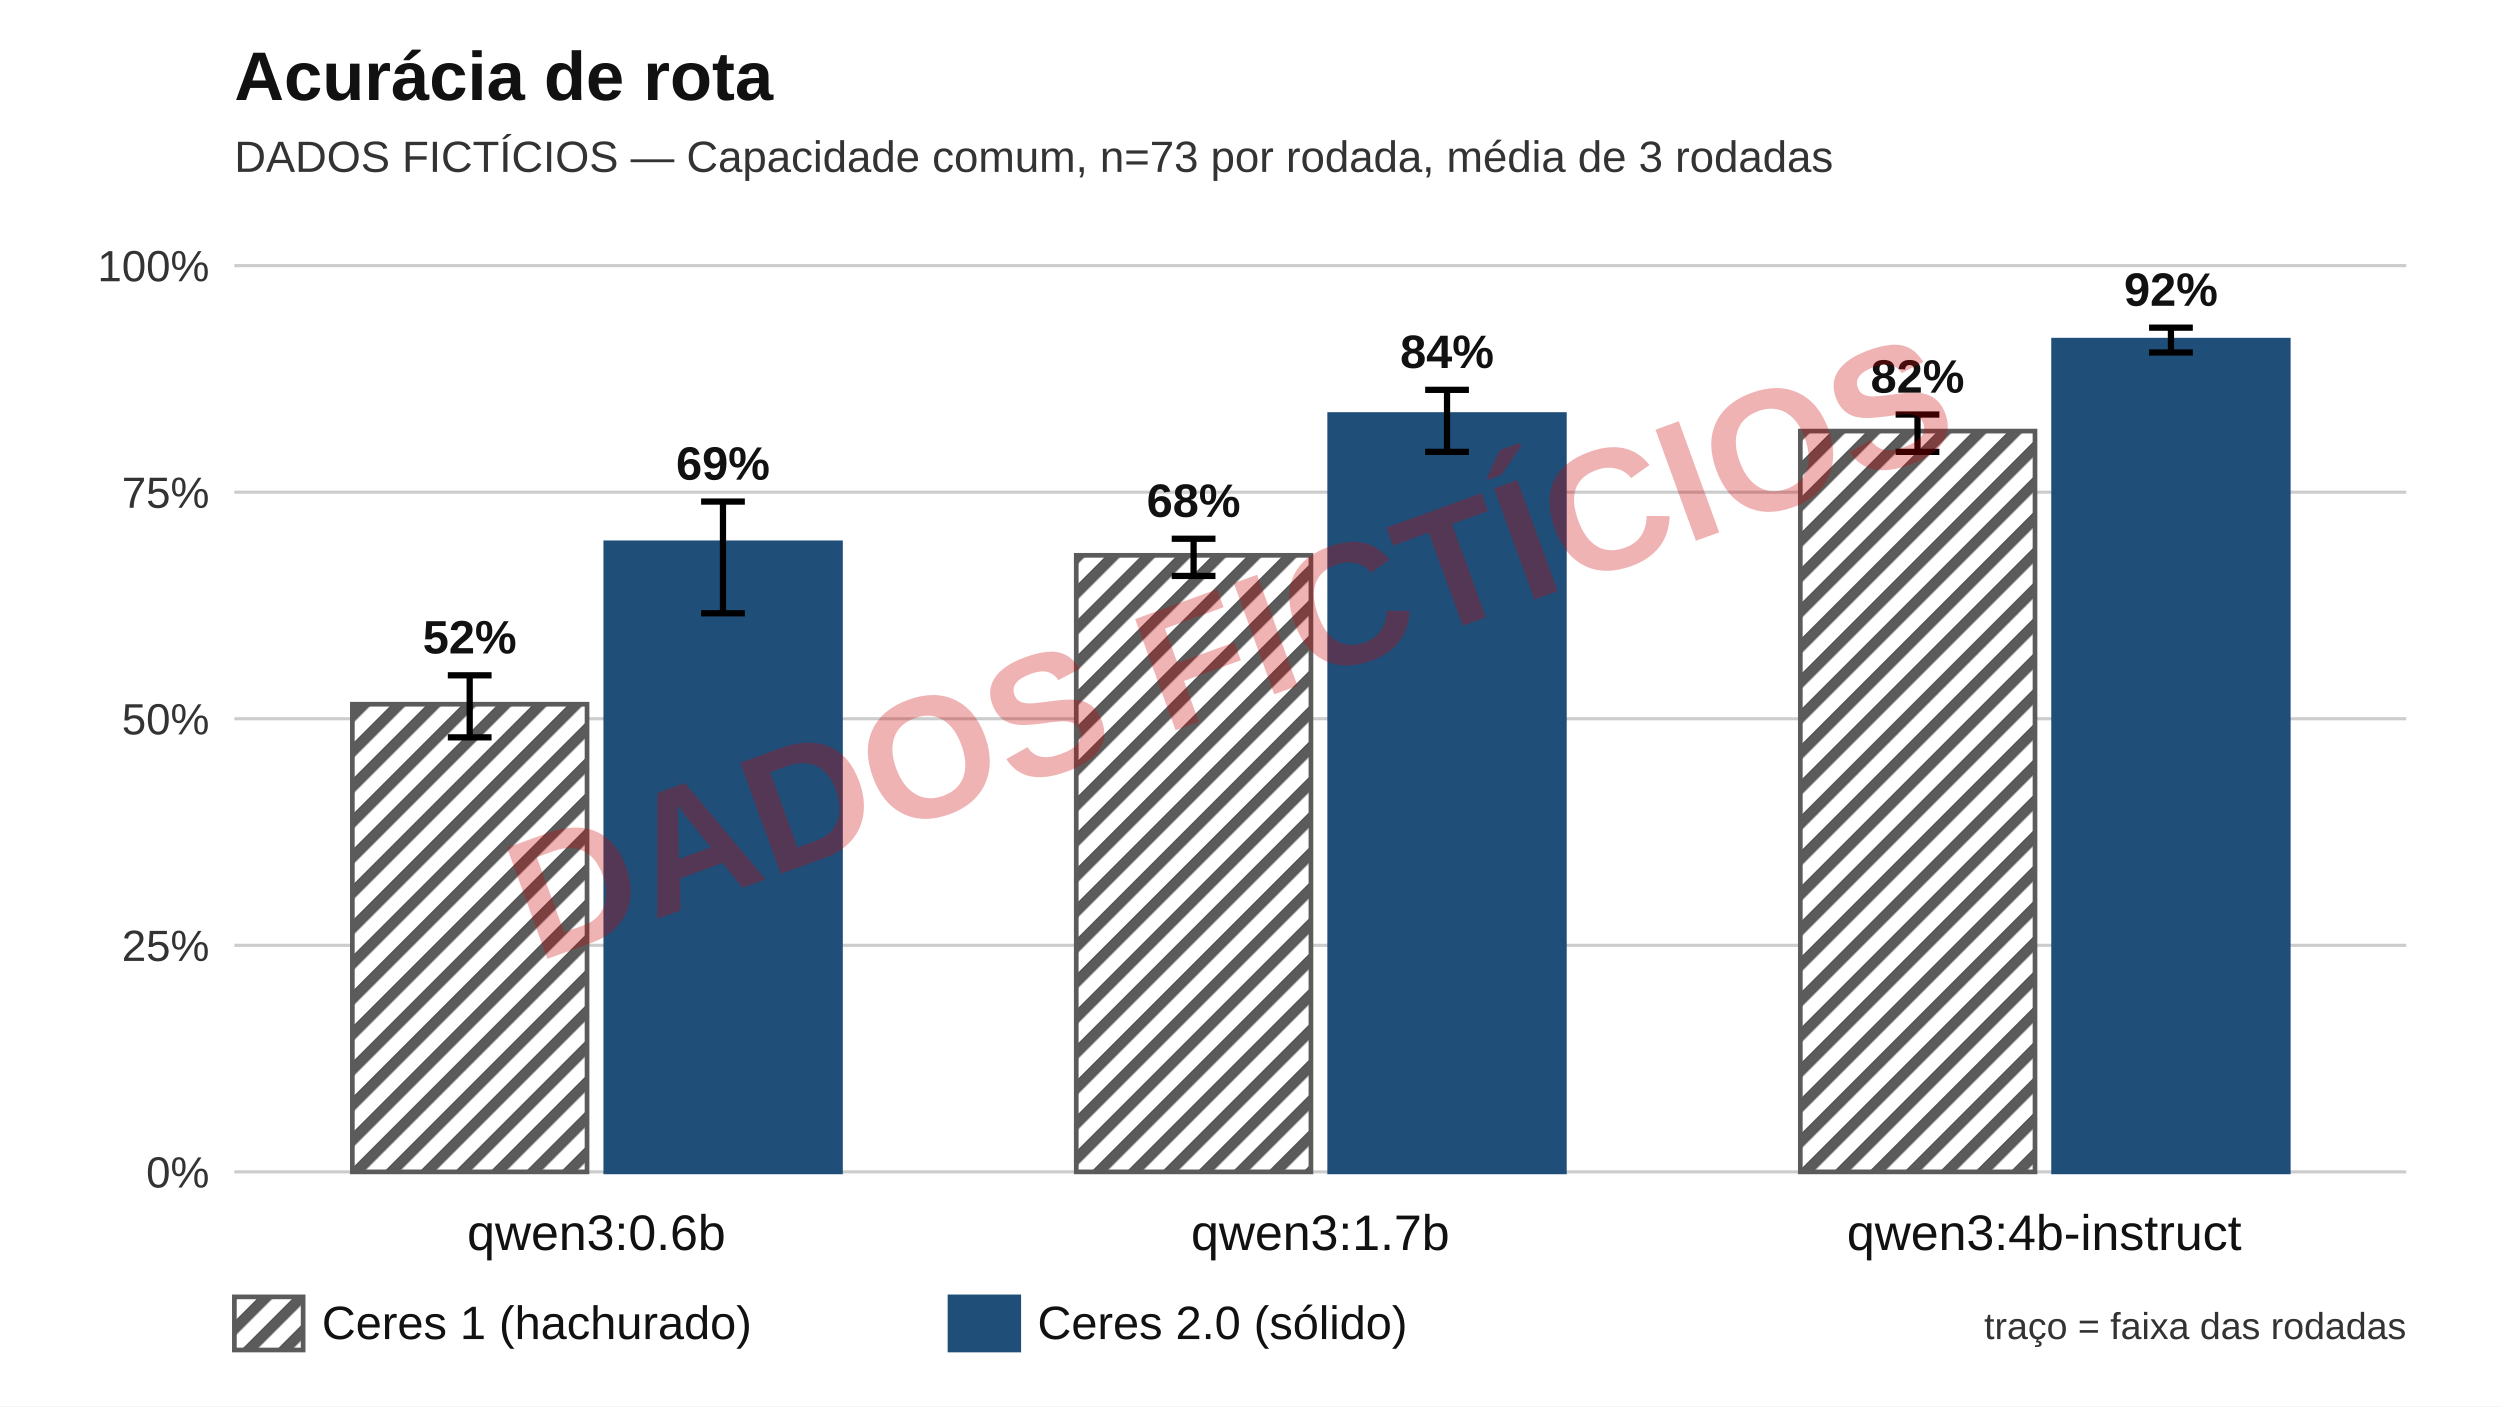
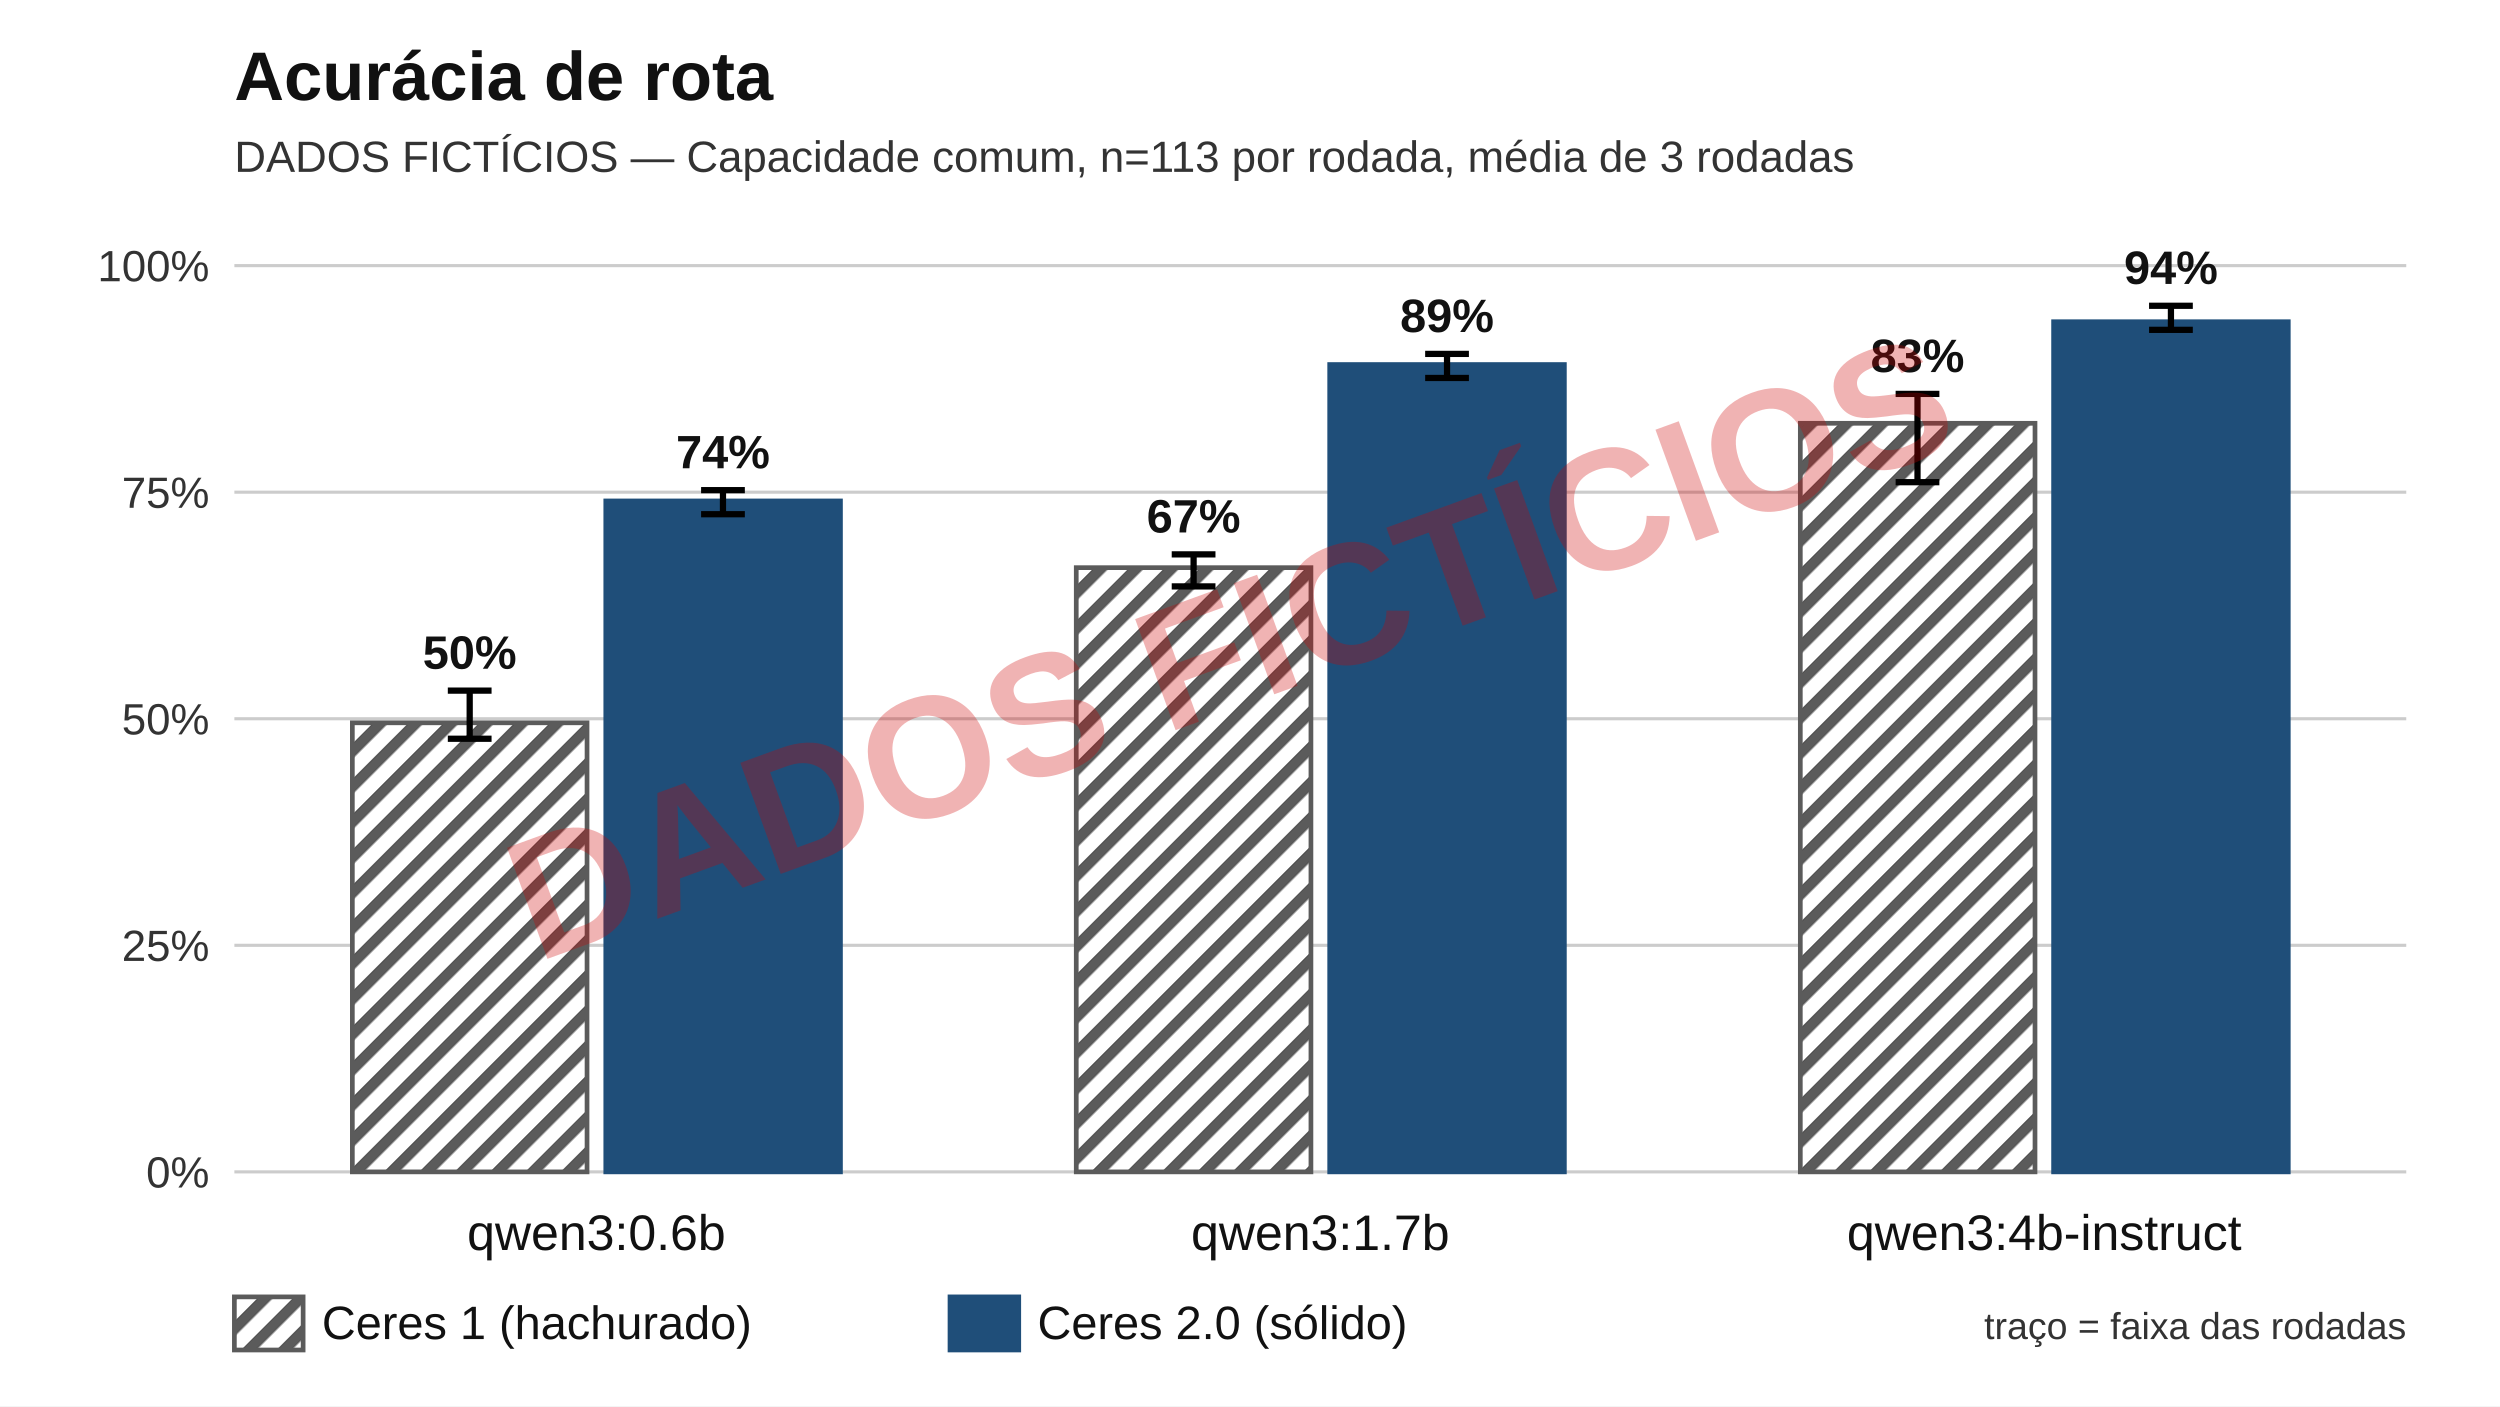
<svg xmlns="http://www.w3.org/2000/svg" viewBox="0 0 1600 900" width="1600" height="900" font-family="Arial, Helvetica, sans-serif" role="img" aria-label="Acurácia de rota">
  <defs>
    <pattern id="hachura-diagonal" width="16" height="16" patternUnits="userSpaceOnUse" patternTransform="rotate(45)">
      <rect width="16" height="16" fill="#ffffff" />
      <rect width="7" height="16" fill="#5b5b5b" />
    </pattern>
    <pattern id="hachura-pontos" width="14" height="14" patternUnits="userSpaceOnUse">
      <rect width="14" height="14" fill="#ffffff" />
      <circle cx="7" cy="7" r="4" fill="#7a4b00" />
    </pattern>
  </defs>
  <rect width="1600" height="900" fill="#ffffff" />
  <text x="150" y="64" font-size="44" font-weight="bold" fill="#111111">Acurácia de rota</text>
-   <text x="150" y="110" font-size="28" fill="#333333">DADOS FICTÍCIOS — Capacidade comum, n=73 por rodada, média de 3 rodadas</text>
+   <text x="150" y="110" font-size="28" fill="#333333">DADOS FICTÍCIOS — Capacidade comum, n=113 por rodada, média de 3 rodadas</text>
  <line x1="150" y1="750.0" x2="1540" y2="750.0" stroke="#cccccc" stroke-width="2" />
  <text x="134" y="760.0" font-size="28" text-anchor="end" fill="#333333">0%</text>
  <line x1="150" y1="605.0" x2="1540" y2="605.0" stroke="#cccccc" stroke-width="2" />
  <text x="134" y="615.0" font-size="28" text-anchor="end" fill="#333333">25%</text>
  <line x1="150" y1="460.0" x2="1540" y2="460.0" stroke="#cccccc" stroke-width="2" />
  <text x="134" y="470.0" font-size="28" text-anchor="end" fill="#333333">50%</text>
  <line x1="150" y1="315.0" x2="1540" y2="315.0" stroke="#cccccc" stroke-width="2" />
  <text x="134" y="325.0" font-size="28" text-anchor="end" fill="#333333">75%</text>
  <line x1="150" y1="170.0" x2="1540" y2="170.0" stroke="#cccccc" stroke-width="2" />
  <text x="134" y="180.0" font-size="28" text-anchor="end" fill="#333333">100%</text>
  <text x="381.7" y="800" font-size="32" text-anchor="middle" fill="#111111">qwen3:0.6b</text>
-   <rect x="225.5" y="450.7" width="150.2" height="299.3" fill="url(#hachura-diagonal)" stroke="#5b5b5b" stroke-width="3" />
-   <line x1="300.6" y1="471.9" x2="300.6" y2="432.2" stroke="#000000" stroke-width="4" />
-   <line x1="286.6" y1="471.9" x2="314.6" y2="471.9" stroke="#000000" stroke-width="4" />
-   <line x1="286.6" y1="432.2" x2="314.6" y2="432.2" stroke="#000000" stroke-width="4" />
-   <text x="300.6" y="418.2" font-size="30" font-weight="bold" text-anchor="middle" fill="#111111">52%</text>
-   <rect x="387.7" y="347.4" width="150.2" height="402.6" fill="#1f4e79" stroke="#1f4e79" stroke-width="3" />
-   <line x1="462.7" y1="392.5" x2="462.7" y2="321.0" stroke="#000000" stroke-width="4" />
-   <line x1="448.7" y1="392.5" x2="476.7" y2="392.5" stroke="#000000" stroke-width="4" />
-   <line x1="448.7" y1="321.0" x2="476.7" y2="321.0" stroke="#000000" stroke-width="4" />
-   <text x="462.7" y="307.0" font-size="30" font-weight="bold" text-anchor="middle" fill="#111111">69%</text>
+   <rect x="225.5" y="462.6" width="150.2" height="287.4" fill="url(#hachura-diagonal)" stroke="#5b5b5b" stroke-width="3" />
+   <line x1="300.6" y1="472.8" x2="300.6" y2="442.0" stroke="#000000" stroke-width="4" />
+   <line x1="286.6" y1="472.8" x2="314.6" y2="472.8" stroke="#000000" stroke-width="4" />
+   <line x1="286.6" y1="442.0" x2="314.6" y2="442.0" stroke="#000000" stroke-width="4" />
+   <text x="300.6" y="428.0" font-size="30" font-weight="bold" text-anchor="middle" fill="#111111">50%</text>
+   <rect x="387.7" y="320.6" width="150.2" height="429.4" fill="#1f4e79" stroke="#1f4e79" stroke-width="3" />
+   <line x1="462.7" y1="329.1" x2="462.7" y2="313.7" stroke="#000000" stroke-width="4" />
+   <line x1="448.7" y1="329.1" x2="476.7" y2="329.1" stroke="#000000" stroke-width="4" />
+   <line x1="448.7" y1="313.7" x2="476.7" y2="313.7" stroke="#000000" stroke-width="4" />
+   <text x="462.7" y="299.7" font-size="30" font-weight="bold" text-anchor="middle" fill="#111111">74%</text>
  <text x="845.0" y="800" font-size="32" text-anchor="middle" fill="#111111">qwen3:1.7b</text>
-   <rect x="688.8" y="355.4" width="150.2" height="394.6" fill="url(#hachura-diagonal)" stroke="#5b5b5b" stroke-width="3" />
-   <line x1="763.9" y1="368.6" x2="763.9" y2="344.8" stroke="#000000" stroke-width="4" />
-   <line x1="749.9" y1="368.6" x2="777.9" y2="368.6" stroke="#000000" stroke-width="4" />
-   <line x1="749.9" y1="344.8" x2="777.9" y2="344.8" stroke="#000000" stroke-width="4" />
-   <text x="763.9" y="330.8" font-size="30" font-weight="bold" text-anchor="middle" fill="#111111">68%</text>
-   <rect x="851.0" y="265.3" width="150.2" height="484.7" fill="#1f4e79" stroke="#1f4e79" stroke-width="3" />
-   <line x1="926.1" y1="289.2" x2="926.1" y2="249.5" stroke="#000000" stroke-width="4" />
-   <line x1="912.1" y1="289.2" x2="940.1" y2="289.2" stroke="#000000" stroke-width="4" />
-   <line x1="912.1" y1="249.5" x2="940.1" y2="249.5" stroke="#000000" stroke-width="4" />
-   <text x="926.1" y="235.5" font-size="30" font-weight="bold" text-anchor="middle" fill="#111111">84%</text>
+   <rect x="688.8" y="363.3" width="150.2" height="386.7" fill="url(#hachura-diagonal)" stroke="#5b5b5b" stroke-width="3" />
+   <line x1="763.9" y1="375.3" x2="763.9" y2="354.8" stroke="#000000" stroke-width="4" />
+   <line x1="749.9" y1="375.3" x2="777.9" y2="375.3" stroke="#000000" stroke-width="4" />
+   <line x1="749.9" y1="354.8" x2="777.9" y2="354.8" stroke="#000000" stroke-width="4" />
+   <text x="763.9" y="340.8" font-size="30" font-weight="bold" text-anchor="middle" fill="#111111">67%</text>
+   <rect x="851.0" y="233.3" width="150.2" height="516.7" fill="#1f4e79" stroke="#1f4e79" stroke-width="3" />
+   <line x1="926.1" y1="241.9" x2="926.1" y2="226.5" stroke="#000000" stroke-width="4" />
+   <line x1="912.1" y1="241.9" x2="940.1" y2="241.9" stroke="#000000" stroke-width="4" />
+   <line x1="912.1" y1="226.5" x2="940.1" y2="226.5" stroke="#000000" stroke-width="4" />
+   <text x="926.1" y="212.5" font-size="30" font-weight="bold" text-anchor="middle" fill="#111111">89%</text>
  <text x="1308.3" y="800" font-size="32" text-anchor="middle" fill="#111111">qwen3:4b-instruct</text>
-   <rect x="1152.2" y="275.9" width="150.2" height="474.1" fill="url(#hachura-diagonal)" stroke="#5b5b5b" stroke-width="3" />
-   <line x1="1227.2" y1="289.2" x2="1227.2" y2="265.3" stroke="#000000" stroke-width="4" />
-   <line x1="1213.2" y1="289.2" x2="1241.2" y2="289.2" stroke="#000000" stroke-width="4" />
-   <line x1="1213.2" y1="265.3" x2="1241.2" y2="265.3" stroke="#000000" stroke-width="4" />
-   <text x="1227.2" y="251.3" font-size="30" font-weight="bold" text-anchor="middle" fill="#111111">82%</text>
-   <rect x="1314.3" y="217.7" width="150.2" height="532.3" fill="#1f4e79" stroke="#1f4e79" stroke-width="3" />
-   <line x1="1389.4" y1="225.6" x2="1389.4" y2="209.7" stroke="#000000" stroke-width="4" />
-   <line x1="1375.4" y1="225.6" x2="1403.4" y2="225.6" stroke="#000000" stroke-width="4" />
-   <line x1="1375.4" y1="209.7" x2="1403.4" y2="209.7" stroke="#000000" stroke-width="4" />
-   <text x="1389.4" y="195.7" font-size="30" font-weight="bold" text-anchor="middle" fill="#111111">92%</text>
+   <rect x="1152.2" y="270.9" width="150.2" height="479.1" fill="url(#hachura-diagonal)" stroke="#5b5b5b" stroke-width="3" />
+   <line x1="1227.2" y1="308.6" x2="1227.2" y2="252.1" stroke="#000000" stroke-width="4" />
+   <line x1="1213.2" y1="308.6" x2="1241.2" y2="308.6" stroke="#000000" stroke-width="4" />
+   <line x1="1213.2" y1="252.1" x2="1241.2" y2="252.1" stroke="#000000" stroke-width="4" />
+   <text x="1227.2" y="238.1" font-size="30" font-weight="bold" text-anchor="middle" fill="#111111">83%</text>
+   <rect x="1314.3" y="205.9" width="150.2" height="544.1" fill="#1f4e79" stroke="#1f4e79" stroke-width="3" />
+   <line x1="1389.4" y1="211.1" x2="1389.4" y2="195.7" stroke="#000000" stroke-width="4" />
+   <line x1="1375.4" y1="211.1" x2="1403.4" y2="211.1" stroke="#000000" stroke-width="4" />
+   <line x1="1375.4" y1="195.7" x2="1403.4" y2="195.7" stroke="#000000" stroke-width="4" />
+   <text x="1389.4" y="181.7" font-size="30" font-weight="bold" text-anchor="middle" fill="#111111">94%</text>
  <rect x="150" y="830" width="44" height="34" fill="url(#hachura-diagonal)" stroke="#5b5b5b" stroke-width="3" />
  <text x="206" y="857" font-size="30" fill="#111111">Ceres 1 (hachurado)</text>
  <rect x="608" y="830" width="44" height="34" fill="#1f4e79" stroke="#1f4e79" stroke-width="3" />
  <text x="664" y="857" font-size="30" fill="#111111">Ceres 2.0 (sólido)</text>
  <text x="1540" y="857" font-size="24" text-anchor="end" fill="#333333">traço = faixa das rodadas</text>
  <text x="800.0" y="450.0" font-size="110" font-weight="bold" fill="#cc0000" fill-opacity="0.30" text-anchor="middle" transform="rotate(-20 800.0 450.0)">DADOS FICTÍCIOS</text>
</svg>
